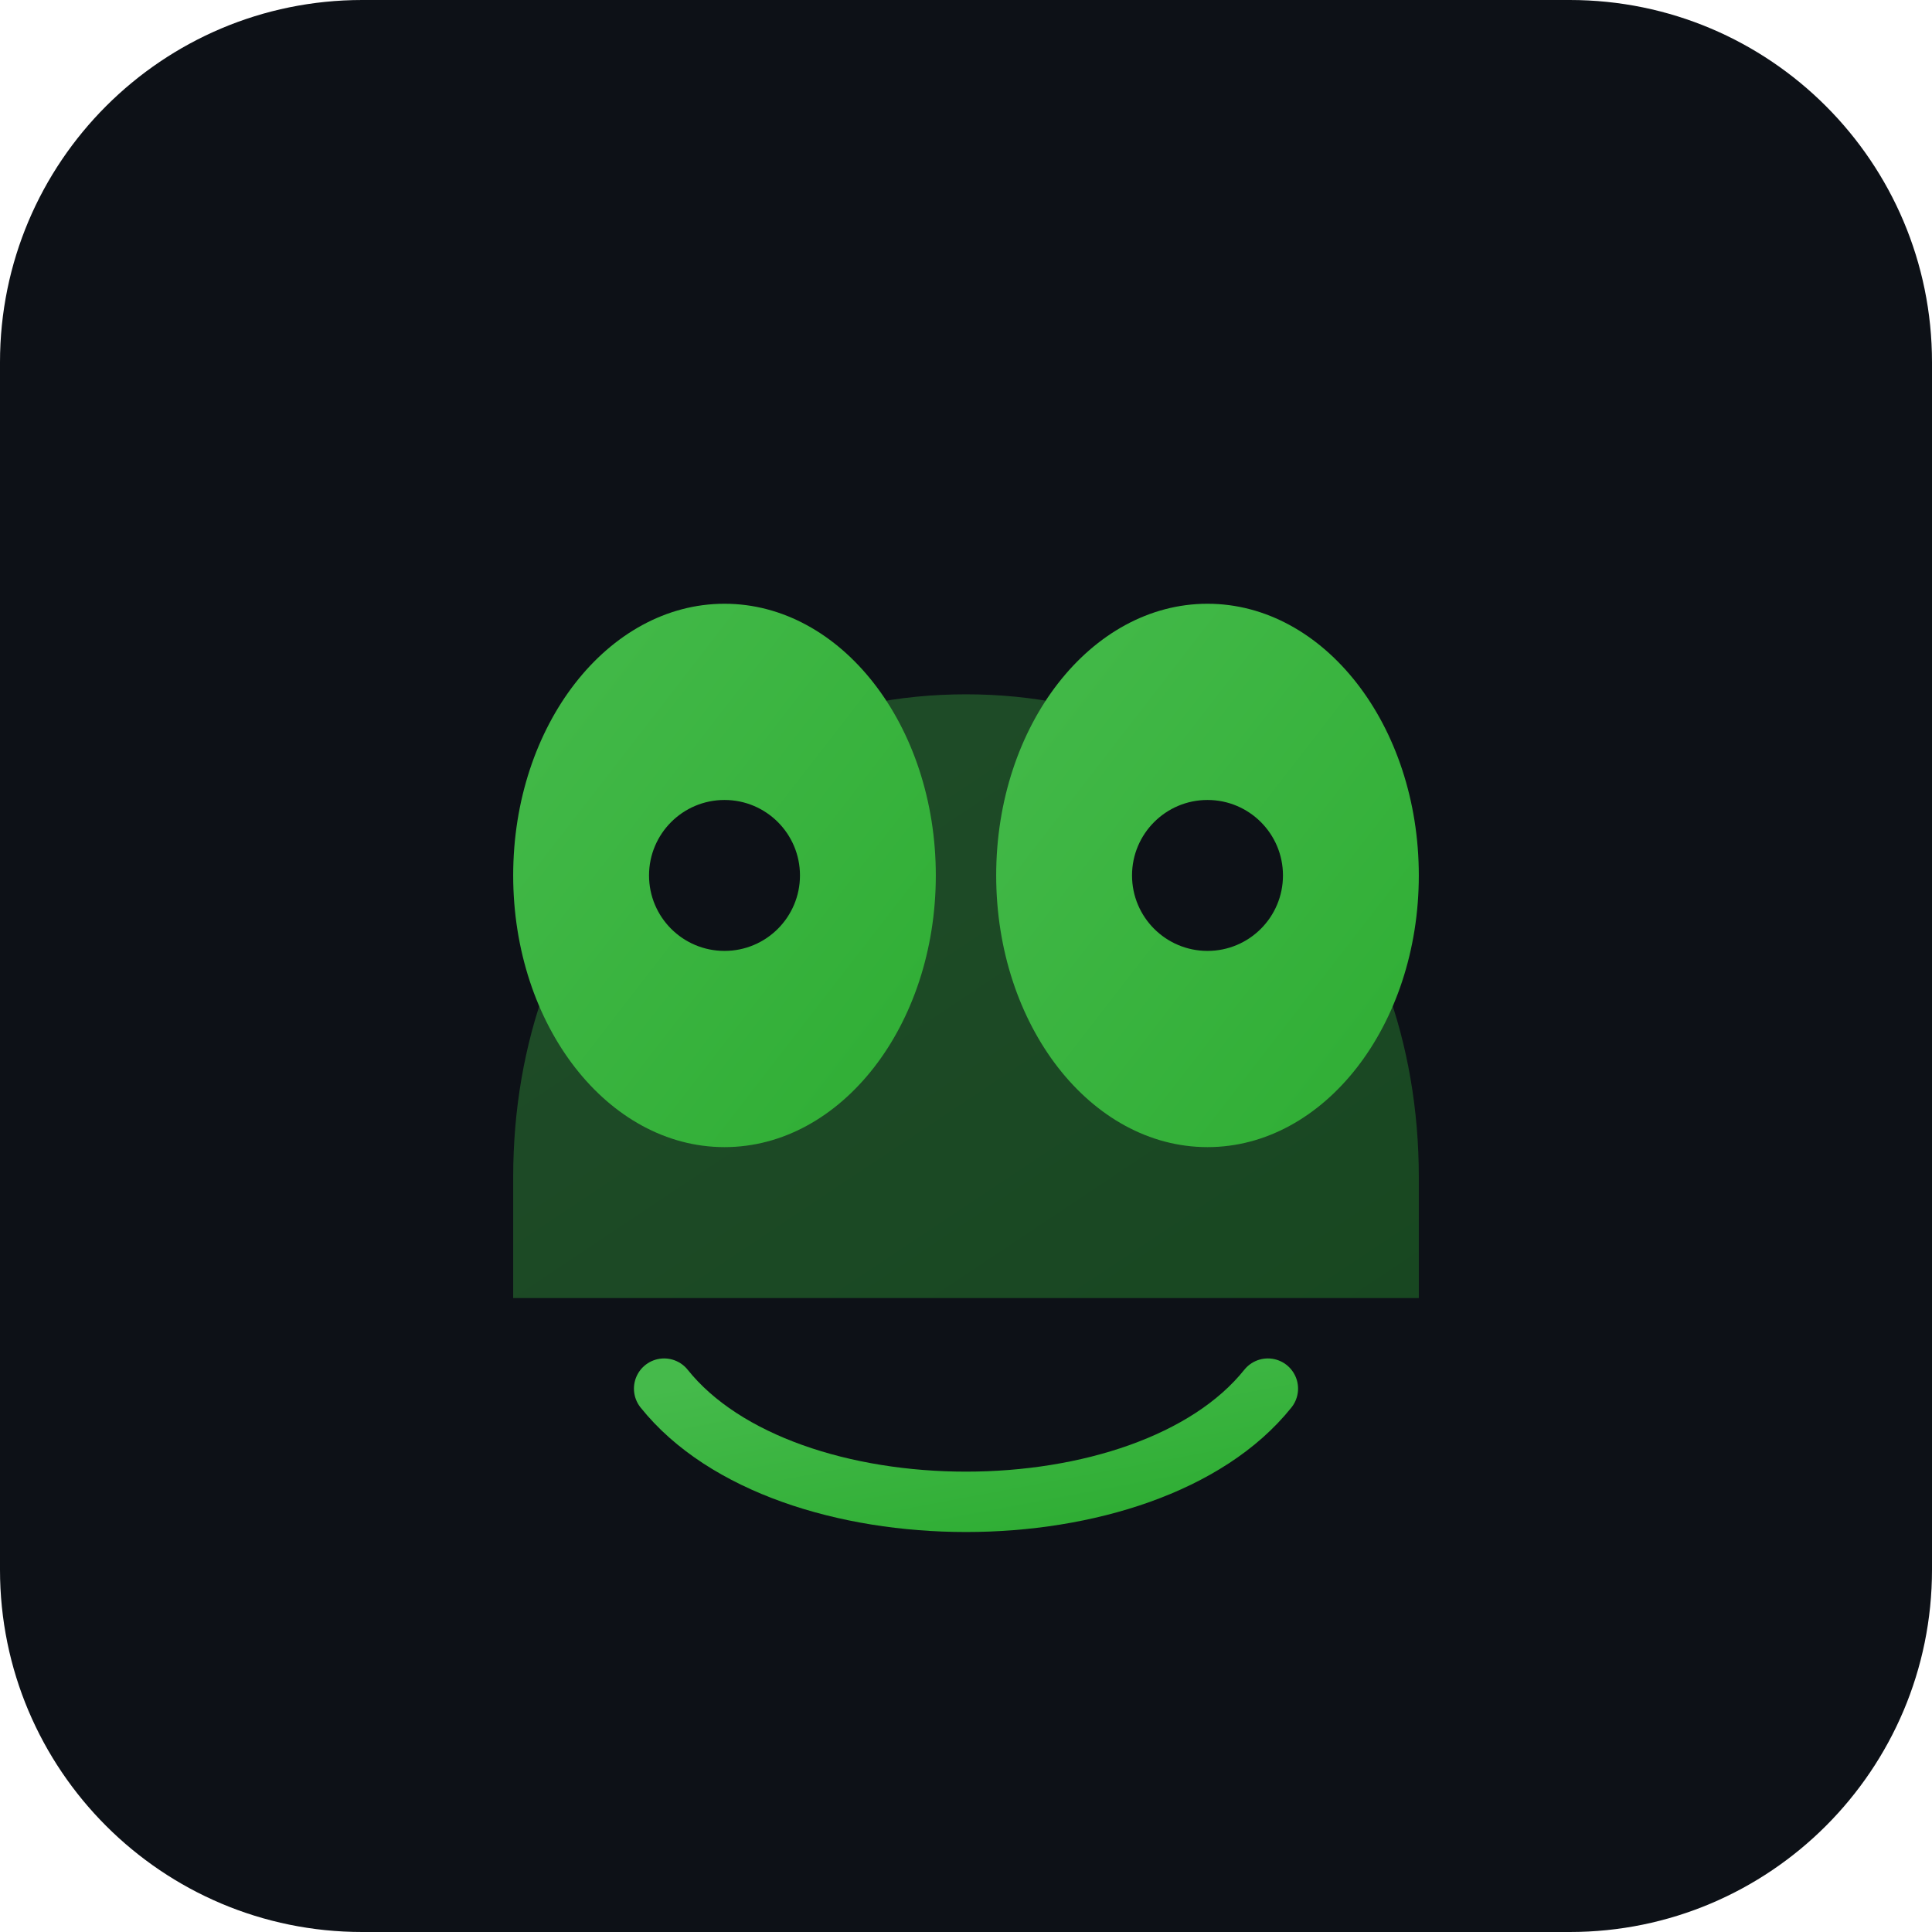
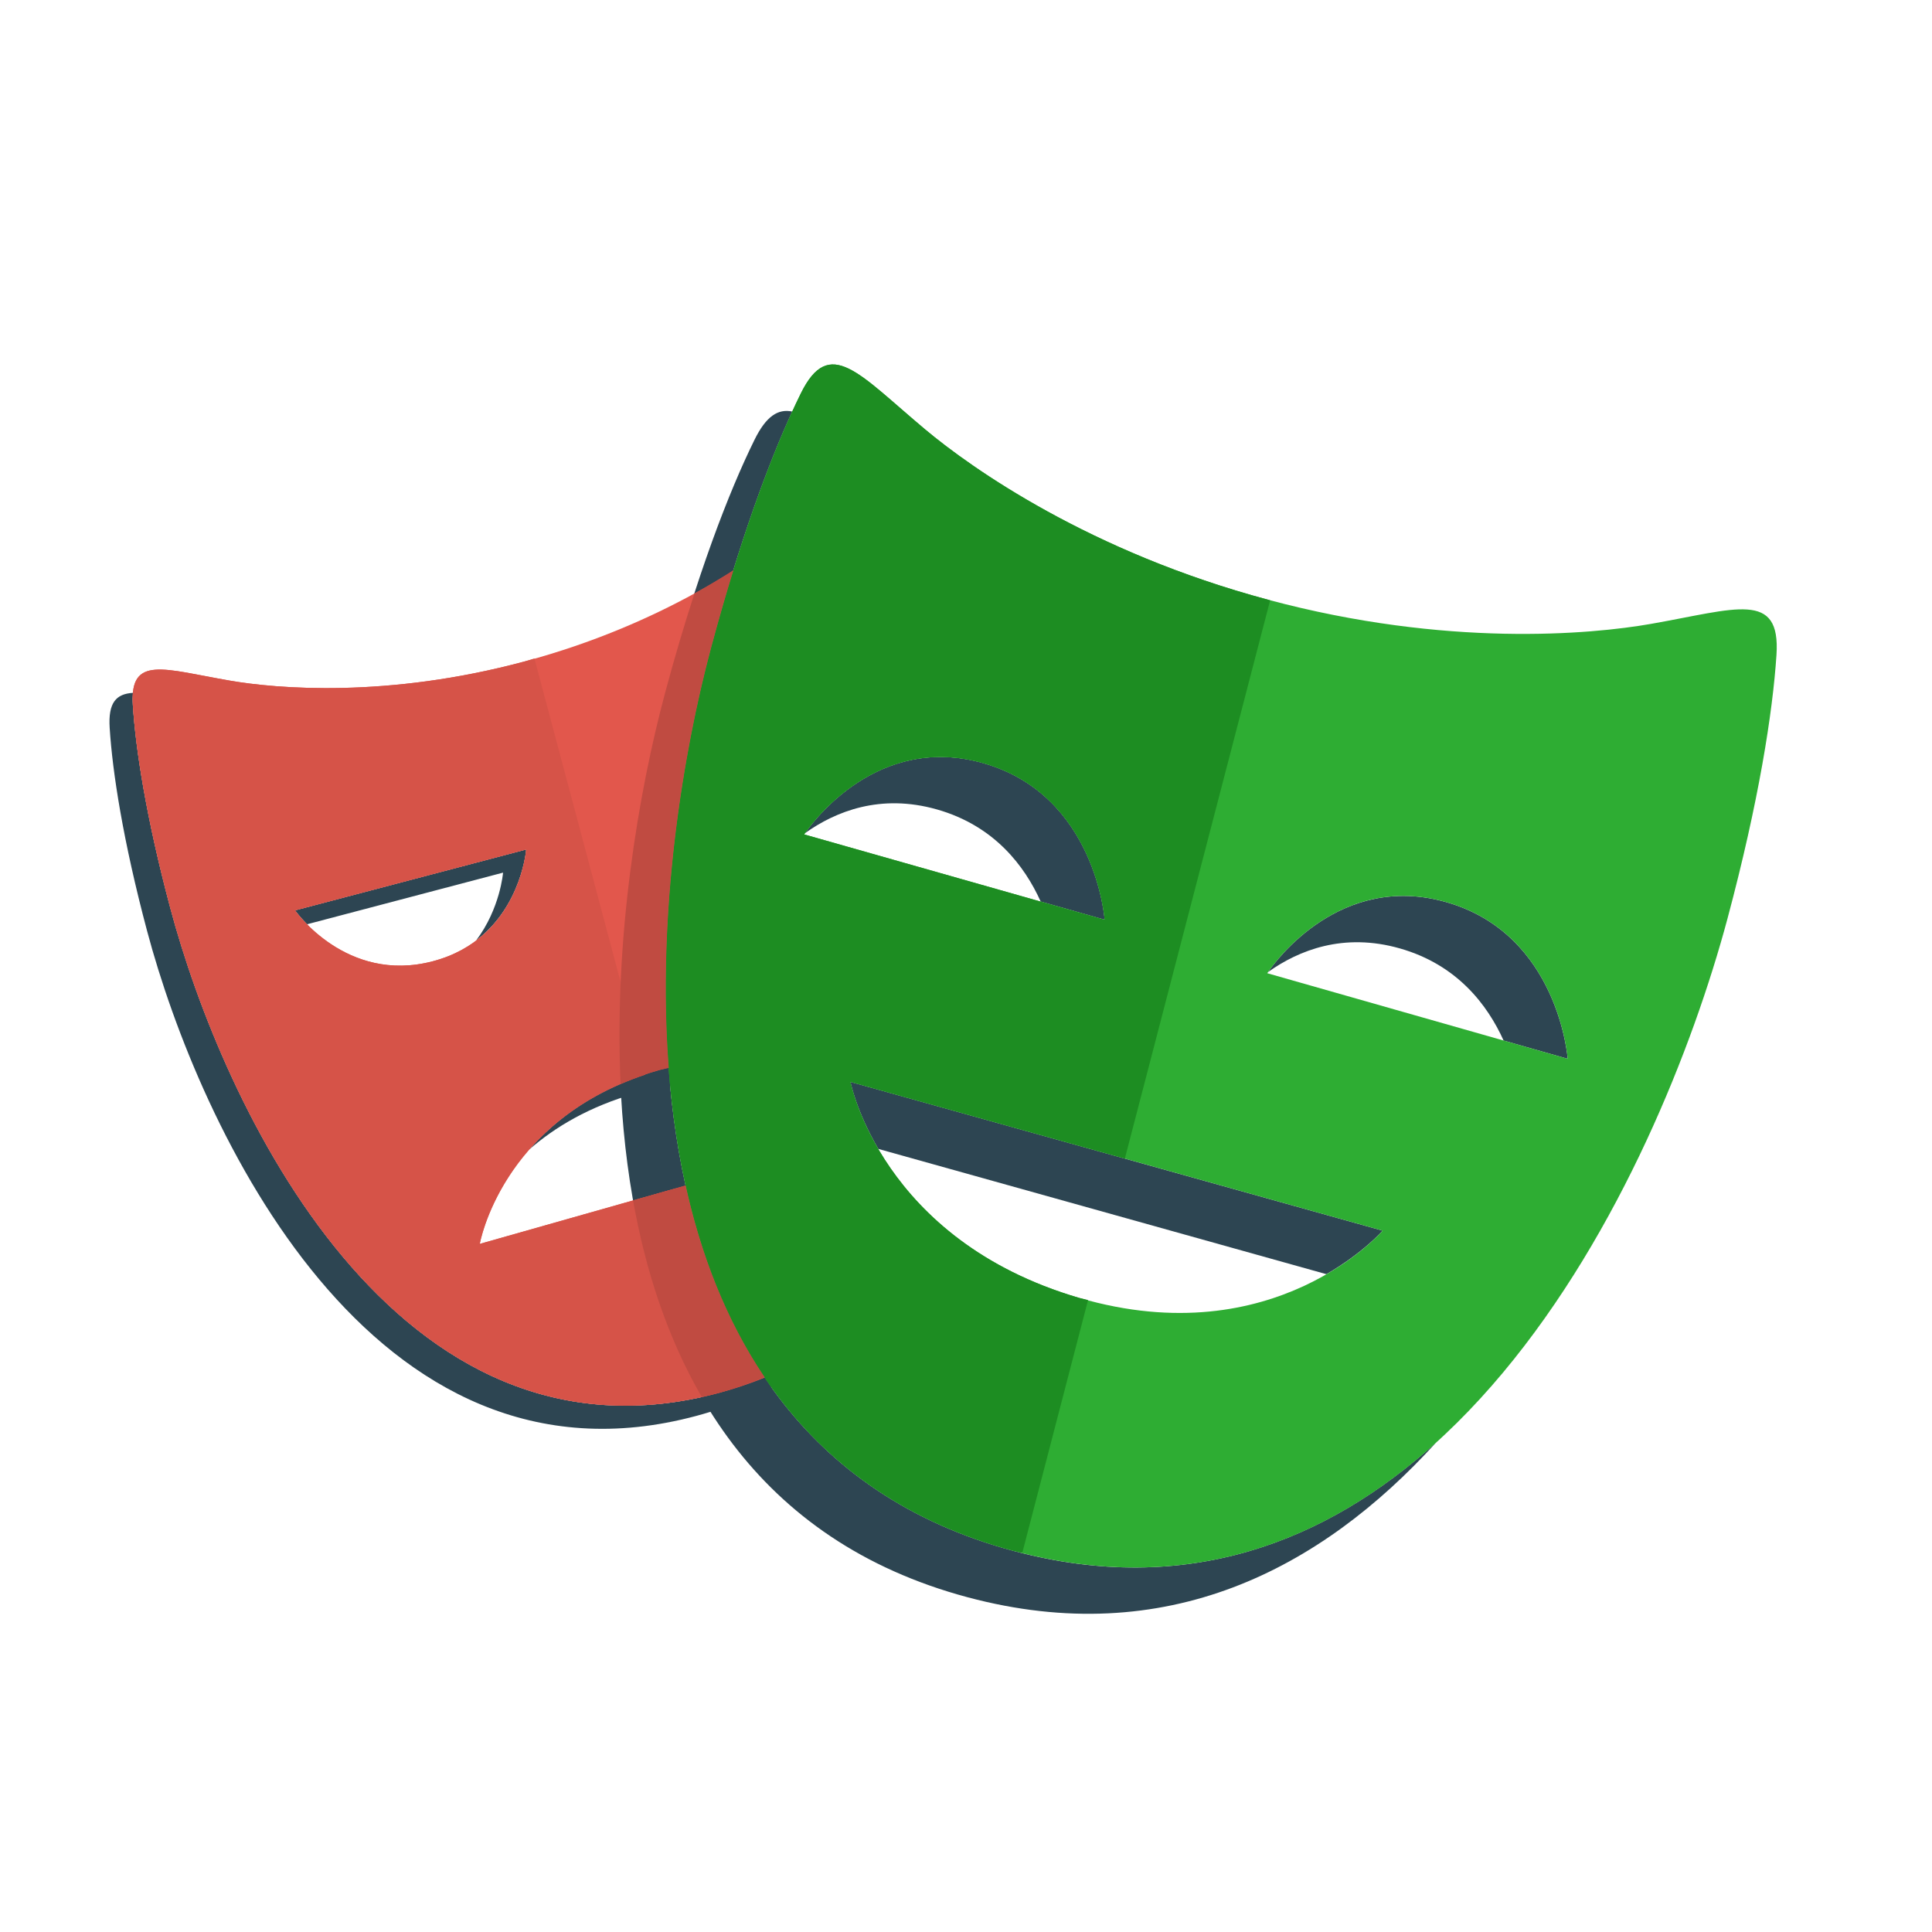
- <svg xmlns="http://www.w3.org/2000/svg" viewBox="0 0 128 128" role="img" aria-label="Playwright">
-   <defs>
-     <linearGradient id="pw-g" x1="0%" y1="0%" x2="100%" y2="100%">
-       <stop offset="0%" stop-color="#45ba4b" />
-       <stop offset="100%" stop-color="#2ead33" />
-     </linearGradient>
-   </defs>
-   <rect width="128" height="128" rx="24" fill="#0d1117" />
-   <g fill="url(#pw-g)">
-     <path d="M34 78c0-18 12-32 30-32s30 14 30 32v8H34v-8z" opacity=".35" />
-     <ellipse cx="48" cy="58" rx="14" ry="18" />
-     <ellipse cx="80" cy="58" rx="14" ry="18" />
-     <circle cx="48" cy="58" r="5" fill="#0d1117" />
-     <circle cx="80" cy="58" r="5" fill="#0d1117" />
-     <path d="M44 92c8 10 32 10 40 0" stroke="url(#pw-g)" stroke-width="4" fill="none" stroke-linecap="round" />
-   </g>
+ <svg xmlns="http://www.w3.org/2000/svg" role="img" aria-label="Playwright" width="400" height="400" viewBox="0 0 400 400" fill="none">
+   <path d="M136.444 221.556C123.558 225.213 115.104 231.625 109.535 238.032C114.869 233.364 122.014 229.08 131.652 226.348C141.51 223.554 149.92 223.574 156.869 224.915V219.481C150.941 218.939 144.145 219.371 136.444 221.556ZM108.946 175.876L61.09 188.484C61.09 188.484 61.962 189.716 63.577 191.36L104.153 180.668C104.153 180.668 103.578 188.077 98.585 194.705C108.03 187.559 108.946 175.876 108.946 175.876ZM149.005 288.347C81.658 306.486 46.027 228.438 35.24 187.928C30.256 169.229 28.08 155.067 27.5 145.928C27.438 144.979 27.466 144.179 27.534 143.446C24.04 143.657 22.367 145.473 22.708 150.721C23.288 159.855 25.463 174.016 30.447 192.721C41.23 233.225 76.866 311.273 144.213 293.134C158.872 289.185 169.885 281.992 178.152 272.81C170.532 279.692 160.995 285.112 149.005 288.347ZM161.661 128.11V132.903H188.077C187.535 131.206 186.989 129.677 186.447 128.11H161.661Z" fill="#2D4552" />
+   <path d="M193.981 167.584C205.861 170.958 212.144 179.287 215.465 186.658L228.711 190.42C228.711 190.42 226.904 164.623 203.57 157.995C181.741 151.793 168.308 170.124 166.674 172.496C173.024 167.972 182.297 164.268 193.981 167.584ZM299.422 186.777C277.573 180.547 264.145 198.916 262.535 201.255C268.89 196.736 278.158 193.031 289.837 196.362C301.698 199.741 307.976 208.06 311.307 215.436L324.572 219.212C324.572 219.212 322.736 193.41 299.422 186.777ZM286.262 254.795L176.072 223.99C176.072 223.99 177.265 230.038 181.842 237.869L274.617 263.805C282.255 259.386 286.262 254.795 286.262 254.795ZM209.867 321.102C122.618 297.71 133.166 186.543 147.284 133.865C153.097 112.156 159.073 96.02 164.029 85.204C161.072 84.595 158.623 86.153 156.203 91.075C150.941 101.747 144.212 119.124 137.7 143.45C123.586 196.127 113.038 307.29 200.283 330.682C241.406 341.699 273.442 324.955 297.323 298.659C274.655 319.19 245.714 330.701 209.867 321.102Z" fill="#2D4552" />
+   <path d="M161.661 262.296V239.863L99.332 257.537C99.332 257.537 103.938 230.777 136.444 221.556C146.302 218.762 154.713 218.781 161.661 220.123V128.11H192.869C189.471 117.61 186.184 109.526 183.423 103.909C178.856 94.612 174.174 100.775 163.545 109.665C156.059 115.919 137.139 129.261 108.668 136.933C80.197 144.61 57.179 142.574 47.575 140.911C33.96 138.562 26.839 135.572 27.505 145.928C28.085 155.062 30.261 169.224 35.245 187.928C46.027 228.433 81.663 306.481 149.01 288.342C166.602 283.602 179.019 274.233 187.626 262.291H161.661V262.296ZM61.085 188.484L108.946 175.876C108.946 175.876 107.551 194.288 89.609 199.018C71.661 203.743 61.085 188.484 61.085 188.484Z" fill="#E2574C" />
+   <path d="M341.786 129.174C329.345 131.355 299.498 134.072 262.612 124.185C225.716 114.304 201.236 97.022 191.537 88.899C177.788 77.383 171.74 69.38 165.788 81.486C160.526 92.163 153.797 109.54 147.284 133.866C133.171 186.543 122.623 297.706 209.867 321.098C297.093 344.47 343.53 242.92 357.644 190.238C364.157 165.917 367.013 147.5 367.799 135.625C368.695 122.173 359.455 126.078 341.786 129.174ZM166.497 172.756C166.497 172.756 180.246 151.372 203.565 158C226.899 164.628 228.706 190.425 228.706 190.425L166.497 172.756ZM223.42 268.713C182.403 256.698 176.077 223.99 176.077 223.99L286.262 254.796C286.262 254.791 264.021 280.578 223.42 268.713ZM262.377 201.495C262.377 201.495 276.107 180.126 299.422 186.773C322.736 193.411 324.572 219.208 324.572 219.208L262.377 201.495Z" fill="#2EAD33" />
+   <path d="M139.88 246.04L99.332 257.532C99.332 257.532 103.737 232.44 133.607 222.496L110.647 136.33L108.663 136.933C80.192 144.611 57.174 142.574 47.57 140.911C33.955 138.563 26.834 135.572 27.5 145.929C28.08 155.063 30.256 169.224 35.24 187.929C46.023 228.433 81.658 306.481 149.005 288.342L150.989 287.719L139.88 246.04ZM61.085 188.485L108.946 175.876C108.946 175.876 107.551 194.288 89.609 199.018C71.662 203.743 61.085 188.485 61.085 188.485Z" fill="#D65348" />
+   <path d="M225.27 269.163L223.415 268.712C182.398 256.698 176.072 223.99 176.072 223.99L232.89 239.872L262.971 124.281L262.607 124.185C225.711 114.304 201.232 97.022 191.532 88.899C177.783 77.383 171.735 69.38 165.783 81.486C160.526 92.163 153.797 109.54 147.284 133.866C133.171 186.543 122.623 297.706 209.867 321.097L211.655 321.5L225.27 269.163ZM166.497 172.756C166.497 172.756 180.246 151.372 203.565 158C226.899 164.628 228.706 190.425 228.706 190.425L166.497 172.756Z" fill="#1D8D22" />
+   <path d="M141.946 245.451L131.072 248.537C133.641 263.019 138.169 276.917 145.276 289.195C146.513 288.922 147.74 288.687 149 288.342C152.302 287.451 155.364 286.348 158.312 285.145C150.371 273.361 145.118 259.789 141.946 245.451ZM137.7 143.451C132.112 164.307 127.113 194.326 128.489 224.436C130.952 223.367 133.554 222.371 136.444 221.551L138.457 221.101C136.003 188.939 141.308 156.165 147.284 133.866C148.799 128.225 150.318 122.978 151.832 118.085C149.393 119.637 146.767 121.228 143.776 122.867C141.759 129.093 139.722 135.898 137.7 143.451Z" fill="#C04B41" />
</svg>
